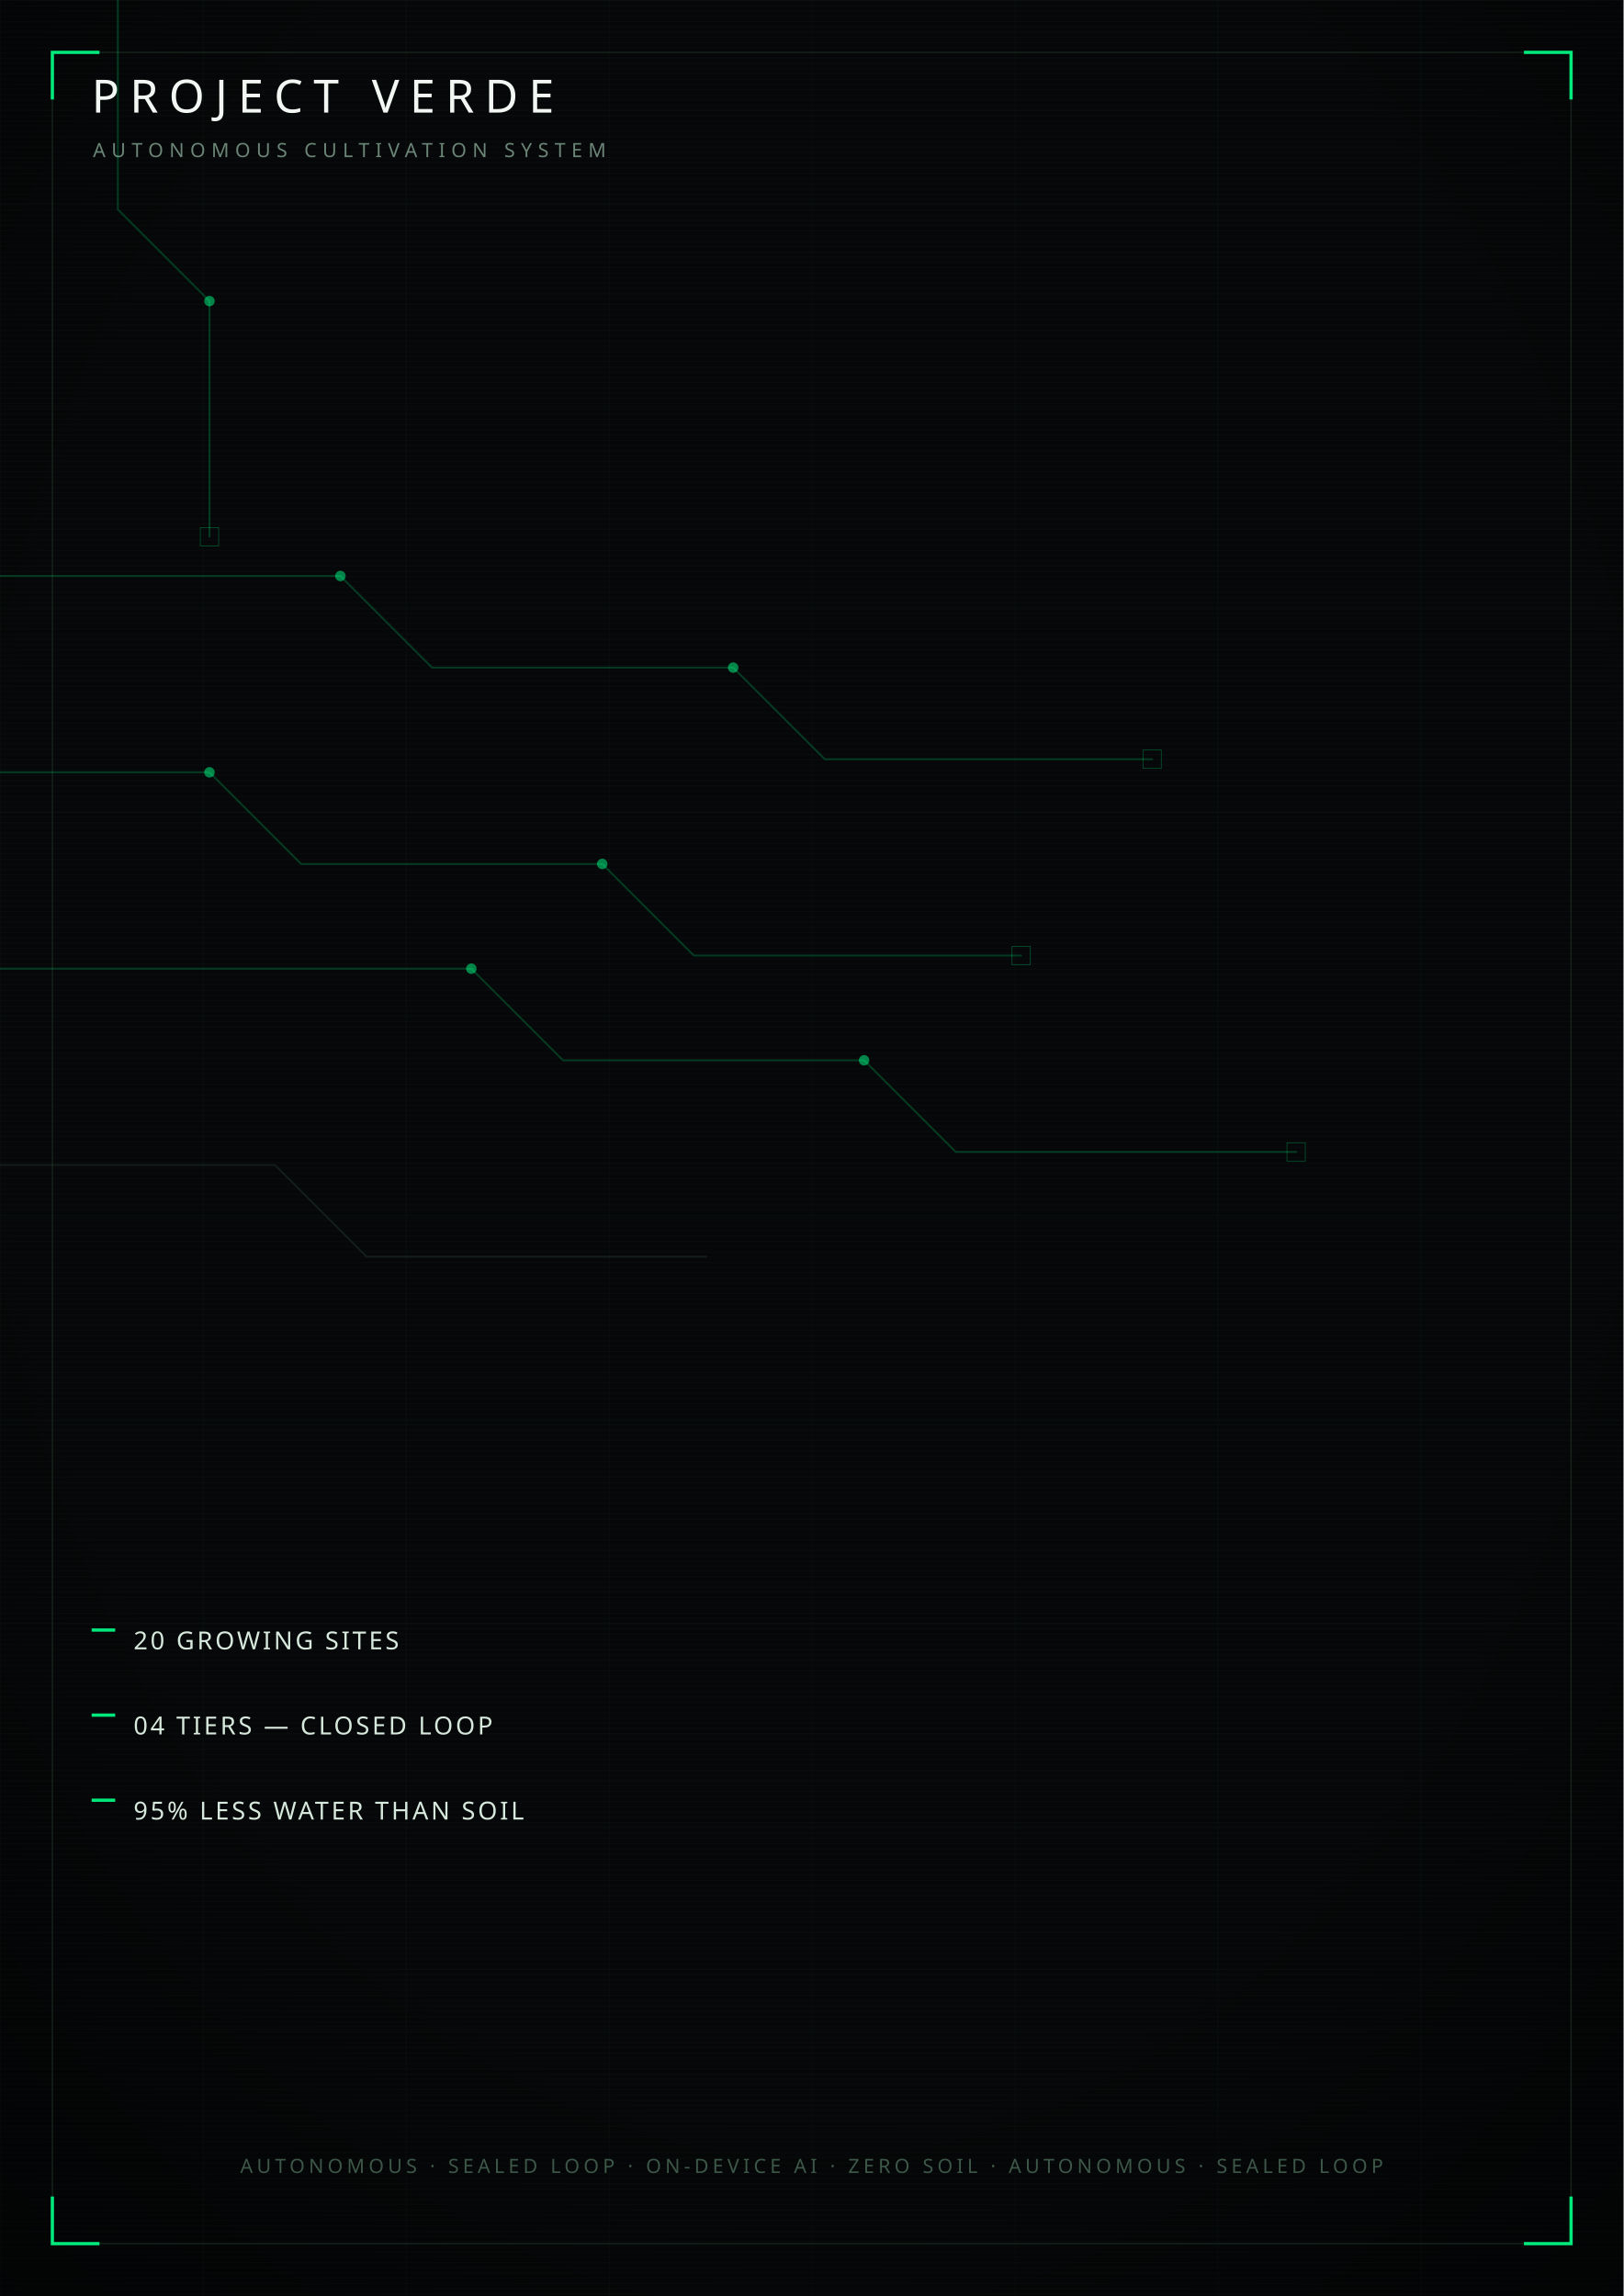
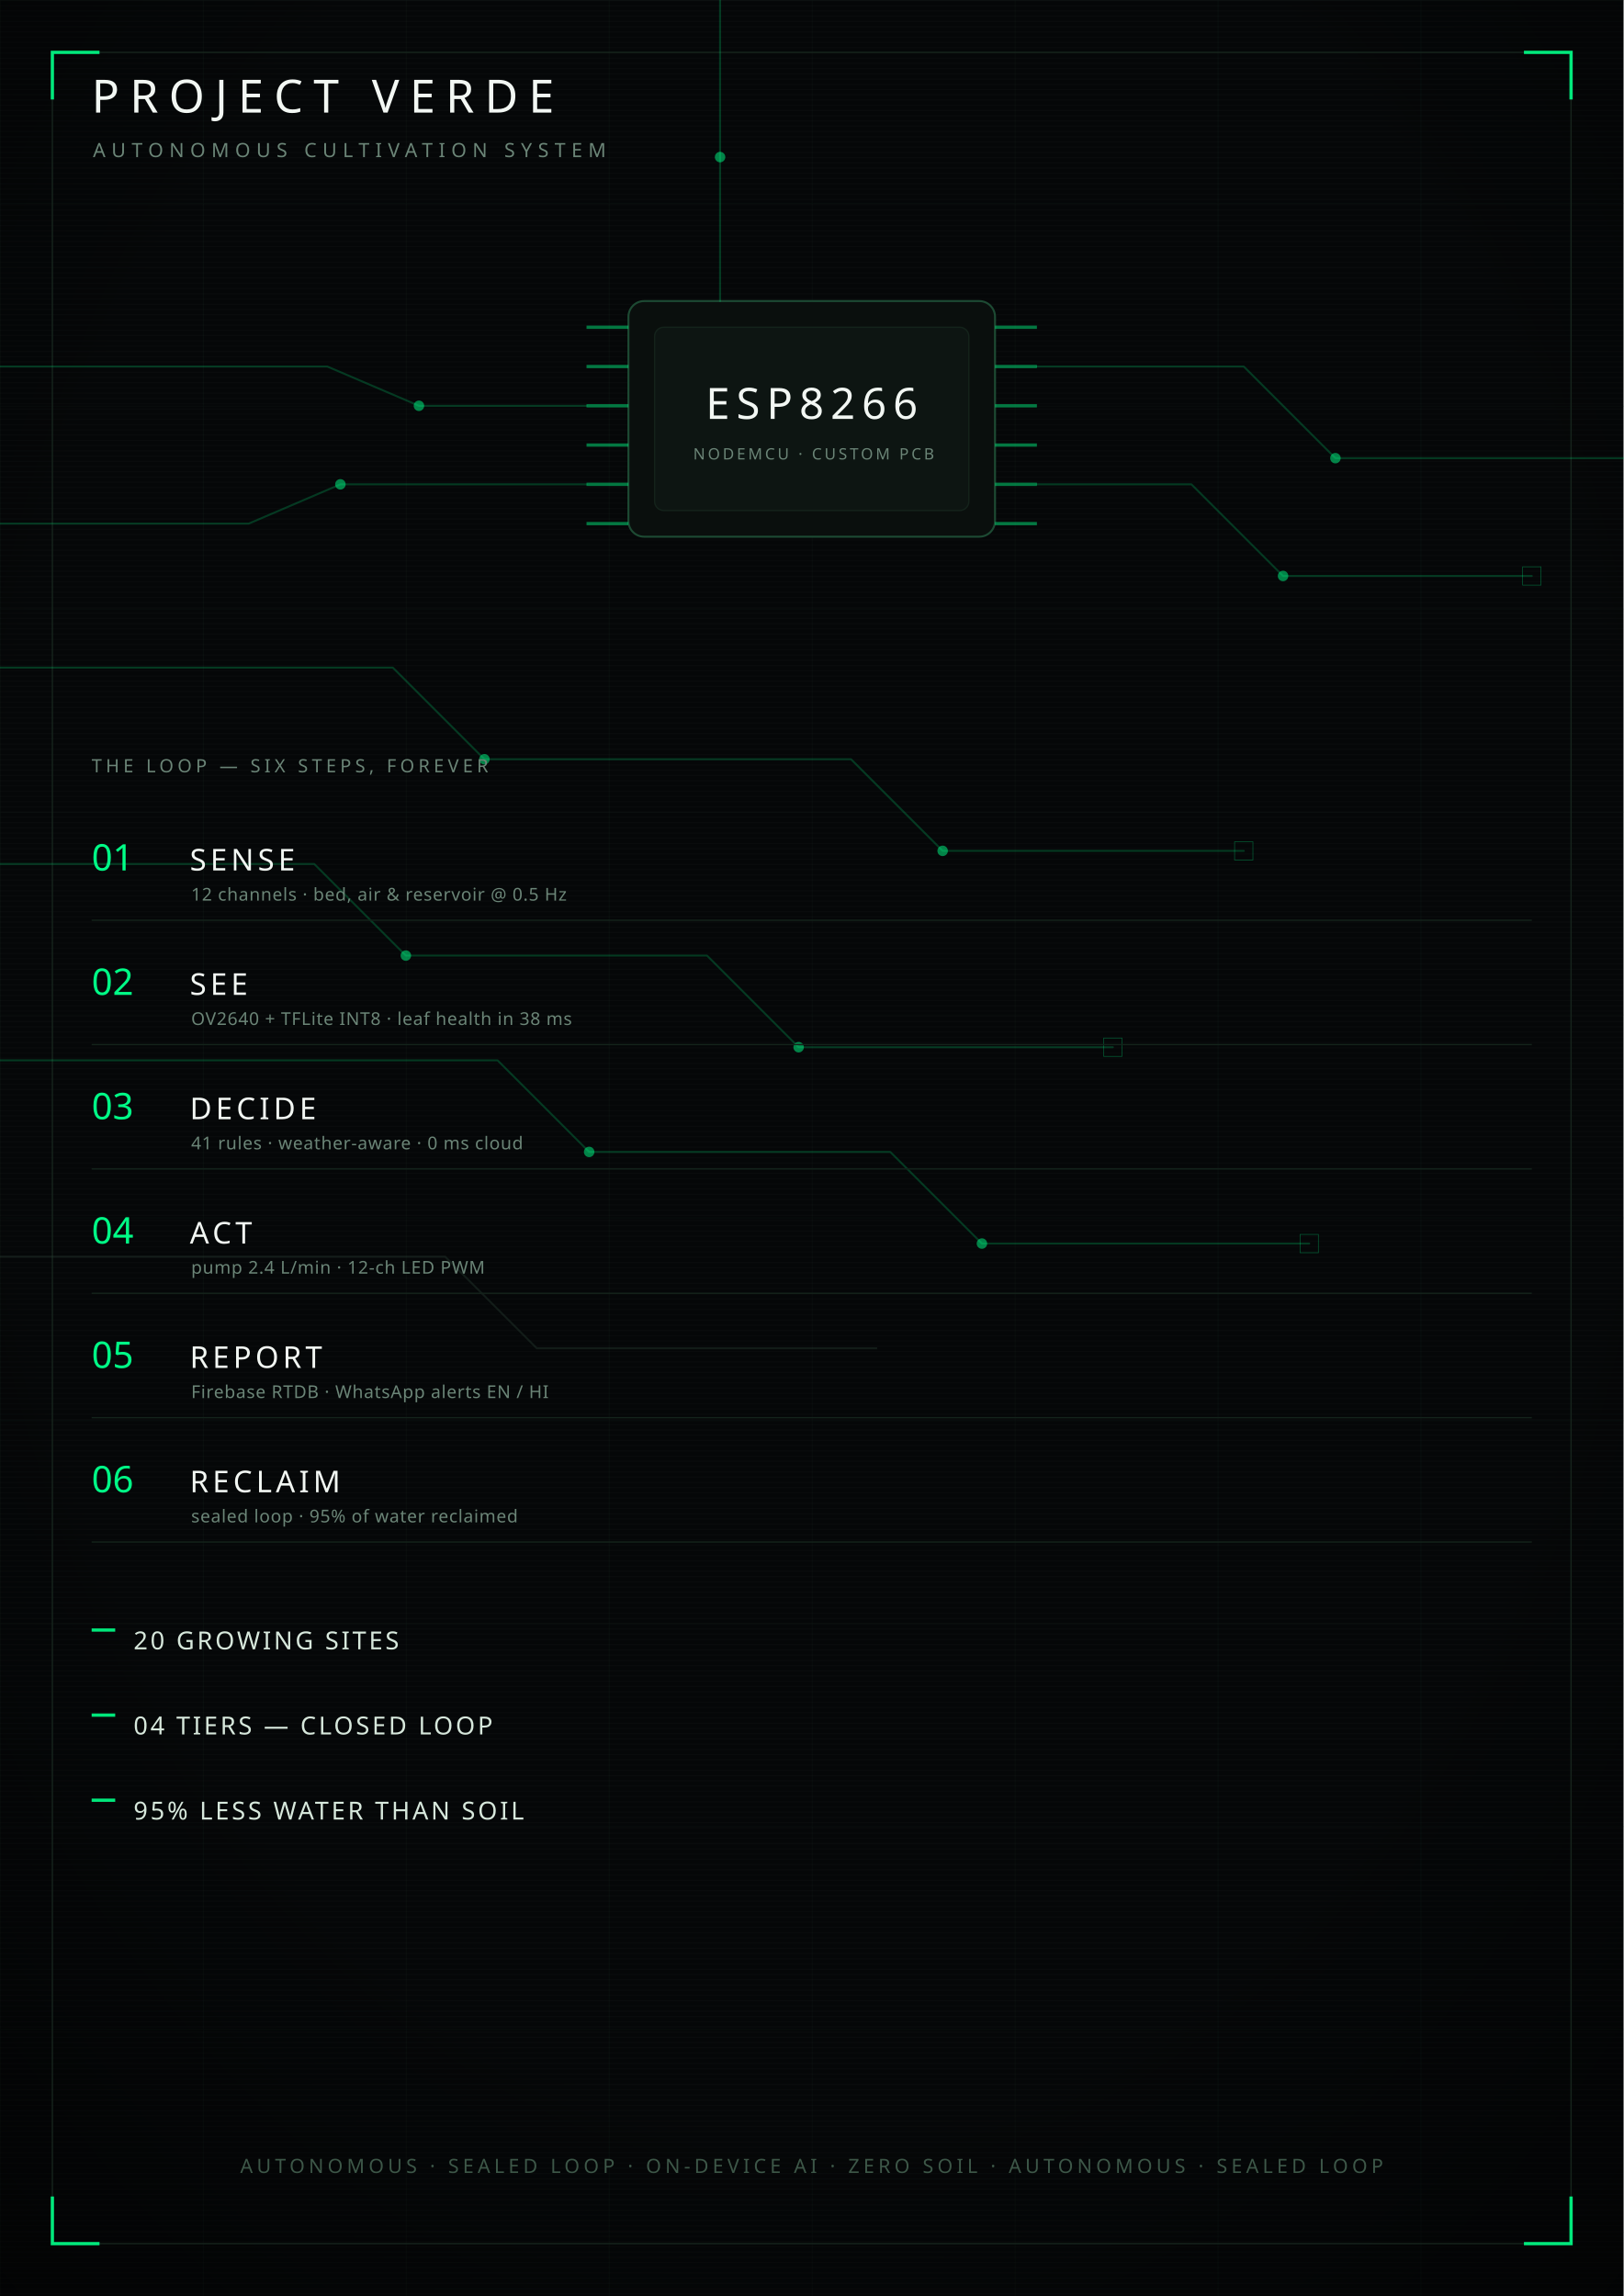
<svg xmlns="http://www.w3.org/2000/svg" width="2480" height="3508" viewBox="0 0 2480 3508">
  <defs>
    <pattern id="grid" width="310" height="310" patternUnits="userSpaceOnUse">
      <path d="M310 0H0V310" fill="none" stroke="#0e1a14" stroke-width="1.5" />
    </pattern>
    <pattern id="scan" width="8" height="8" patternUnits="userSpaceOnUse">
      <rect width="8" height="1.4" fill="#ffffff" opacity="0.022" />
    </pattern>
    <radialGradient id="vig" cx="0.5" cy="0.42" r="0.78">
      <stop offset="0" stop-color="#000000" stop-opacity="0" />
      <stop offset="0.62" stop-color="#000000" stop-opacity="0" />
      <stop offset="1" stop-color="#000000" stop-opacity="0.55" />
    </radialGradient>
    <radialGradient id="glowC" cx="0.5" cy="0.40" r="0.58">
      <stop offset="0" stop-color="#00FF87" stop-opacity="0.17" />
      <stop offset="1" stop-color="#00FF87" stop-opacity="0" />
    </radialGradient>
    <filter id="blurL" x="-80%" y="-80%" width="260%" height="260%">
      <feGaussianBlur stdDeviation="42" />
    </filter>
  </defs>
  <rect width="2480" height="3508" fill="#050708" />
  <rect width="2480" height="3508" fill="url(#grid)" opacity="0.55" />
  <rect width="2480" height="3508" fill="url(#scan)" />
  <rect width="2480" height="3508" fill="url(#vig)" />
  <rect x="80" y="80" width="2320" height="3348" fill="none" stroke="#16241c" stroke-width="2" />
  <g stroke="#00FF87" stroke-width="5" opacity="0.9" fill="none">
    <path d="M80 152V80h72" />
    <path d="M2328 80h72v72" />
    <path d="M2400 3356v72h-72" />
    <path d="M152 3428H80v-72" />
  </g>
  <text x="1240" y="3320" text-anchor="middle" font-family="IBM Plex Mono" font-weight="400" font-size="30" letter-spacing="6" fill="#3d5748">AUTONOMOUS · SEALED LOOP · ON-DEVICE AI · ZERO SOIL · AUTONOMOUS · SEALED LOOP</text>
  <text x="140" y="172" font-family="Oswald" font-weight="500" font-size="70" letter-spacing="16" fill="#F2F7F3">PROJECT VERDE</text>
  <text x="142" y="240" font-family="IBM Plex Mono" font-weight="400" font-size="30" letter-spacing="9" fill="#6b8577">AUTONOMOUS CULTIVATION SYSTEM</text>
+   <rect x="960" y="460" width="560" height="360" rx="24" fill="#0a0f0d" stroke="#1d4a33" stroke-width="3" />
+   <rect x="1000" y="500" width="480" height="280" rx="14" fill="#0d1512" stroke="#14231b" stroke-width="2" />
+   <text x="1240" y="640" text-anchor="middle" font-family="Oswald" font-weight="500" font-size="66" letter-spacing="10" fill="#F2F7F3">ESP8266</text>
+   <text x="1243" y="702" text-anchor="middle" font-family="IBM Plex Mono" font-weight="400" font-size="24" letter-spacing="4" fill="#6b8577">NODEMCU · CUSTOM PCB</text>
+   <g stroke="#00FF87" stroke-width="5" opacity="0.45">
+     <line x1="896" y1="500" x2="960" y2="500" />
+     <line x1="896" y1="560" x2="960" y2="560" />
+     <line x1="896" y1="620" x2="960" y2="620" />
+     <line x1="896" y1="680" x2="960" y2="680" />
+     <line x1="896" y1="740" x2="960" y2="740" />
+     <line x1="896" y1="800" x2="960" y2="800" />
+     <line x1="1520" y1="500" x2="1584" y2="500" />
+     <line x1="1520" y1="560" x2="1584" y2="560" />
+     <line x1="1520" y1="620" x2="1584" y2="620" />
+     <line x1="1520" y1="680" x2="1584" y2="680" />
+     <line x1="1520" y1="740" x2="1584" y2="740" />
+     <line x1="1520" y1="800" x2="1584" y2="800" />
+   </g>
  <g stroke="#00FF87" stroke-width="3" fill="none" opacity="0.20" stroke-linejoin="round" stroke-linecap="round">
-     <path d="M-10 880 H520 L660 1020 H1120 L1260 1160 H1760" />
-     <path d="M-10 1180 H320 L460 1320 H920 L1060 1460 H1560" />
-     <path d="M-10 1480 H720 L860 1620 H1320 L1460 1760 H1980" />
-     <path d="M180 -10 V320 L320 460 V820" />
+     <path d="M-10 560 H500 L640 620 H896" />
+     <path d="M-10 800 H380 L520 740 H896" />
+     <path d="M1584 560 H1900 L2040 700 H2490" />
+     <path d="M1584 740 H1820 L1960 880 H2340" />
+     <path d="M-10 1020 H600 L740 1160 H1300 L1440 1300 H1900" />
+     <path d="M-10 1320 H480 L620 1460 H1080 L1220 1600 H1700" />
+     <path d="M-10 1620 H760 L900 1760 H1360 L1500 1900 H2000" />
+     <path d="M1100 -10 V460" />
  </g>
-   <path d="M-10 1780 H420 L560 1920 H1080" stroke="#2a4237" stroke-width="3" fill="none" opacity="0.35" />
+   <path d="M-10 1920 H680 L820 2060 H1340" stroke="#2a4237" stroke-width="3" fill="none" opacity="0.35" />
  <g fill="#00FF87" opacity="0.5">
-     <circle cx="520" cy="880" r="8" />
-     <circle cx="1120" cy="1020" r="8" />
-     <circle cx="320" cy="1180" r="8" />
-     <circle cx="920" cy="1320" r="8" />
-     <circle cx="720" cy="1480" r="8" />
-     <circle cx="1320" cy="1620" r="8" />
-     <circle cx="320" cy="460" r="8" />
+     <circle cx="640" cy="620" r="8" />
+     <circle cx="520" cy="740" r="8" />
+     <circle cx="2040" cy="700" r="8" />
+     <circle cx="1960" cy="880" r="8" />
+     <circle cx="740" cy="1160" r="8" />
+     <circle cx="1440" cy="1300" r="8" />
+     <circle cx="620" cy="1460" r="8" />
+     <circle cx="1220" cy="1600" r="8" />
+     <circle cx="900" cy="1760" r="8" />
+     <circle cx="1500" cy="1900" r="8" />
+     <circle cx="1100" cy="240" r="8" />
  </g>
  <g fill="none" stroke="#00FF87" opacity="0.35">
-     <rect x="1746" y="1146" width="28" height="28" />
-     <rect x="1546" y="1446" width="28" height="28" />
-     <rect x="1966" y="1746" width="28" height="28" />
-     <rect x="306" y="806" width="28" height="28" />
+     <rect x="1886" y="1286" width="28" height="28" />
+     <rect x="1686" y="1586" width="28" height="28" />
+     <rect x="1986" y="1886" width="28" height="28" />
+     <rect x="2326" y="866" width="28" height="28" />
  </g>
+   <text x="140" y="1180" font-family="IBM Plex Mono" font-weight="500" font-size="28" letter-spacing="6" fill="#6b8577">THE LOOP — SIX STEPS, FOREVER</text>
+   <text x="140" y="1330" font-family="Oswald" font-weight="500" font-size="56" fill="#00FF87">01</text>
+   <text x="290" y="1330" font-family="Oswald" font-weight="500" font-size="46" letter-spacing="6" fill="#F2F7F3">SENSE</text>
+   <text x="292" y="1376" font-family="IBM Plex Mono" font-weight="400" font-size="27" letter-spacing="1" fill="#6b8577">12 channels · bed, air &amp; reservoir @ 0.5 Hz</text>
+   <line x1="140" y1="1406" x2="2340" y2="1406" stroke="#14231b" stroke-width="2" />
+   <text x="140" y="1520" font-family="Oswald" font-weight="500" font-size="56" fill="#00FF87">02</text>
+   <text x="290" y="1520" font-family="Oswald" font-weight="500" font-size="46" letter-spacing="6" fill="#F2F7F3">SEE</text>
+   <text x="292" y="1566" font-family="IBM Plex Mono" font-weight="400" font-size="27" letter-spacing="1" fill="#6b8577">OV2640 + TFLite INT8 · leaf health in 38 ms</text>
+   <line x1="140" y1="1596" x2="2340" y2="1596" stroke="#14231b" stroke-width="2" />
+   <text x="140" y="1710" font-family="Oswald" font-weight="500" font-size="56" fill="#00FF87">03</text>
+   <text x="290" y="1710" font-family="Oswald" font-weight="500" font-size="46" letter-spacing="6" fill="#F2F7F3">DECIDE</text>
+   <text x="292" y="1756" font-family="IBM Plex Mono" font-weight="400" font-size="27" letter-spacing="1" fill="#6b8577">41 rules · weather-aware · 0 ms cloud</text>
+   <line x1="140" y1="1786" x2="2340" y2="1786" stroke="#14231b" stroke-width="2" />
+   <text x="140" y="1900" font-family="Oswald" font-weight="500" font-size="56" fill="#00FF87">04</text>
+   <text x="290" y="1900" font-family="Oswald" font-weight="500" font-size="46" letter-spacing="6" fill="#F2F7F3">ACT</text>
+   <text x="292" y="1946" font-family="IBM Plex Mono" font-weight="400" font-size="27" letter-spacing="1" fill="#6b8577">pump 2.4 L/min · 12-ch LED PWM</text>
+   <line x1="140" y1="1976" x2="2340" y2="1976" stroke="#14231b" stroke-width="2" />
+   <text x="140" y="2090" font-family="Oswald" font-weight="500" font-size="56" fill="#00FF87">05</text>
+   <text x="290" y="2090" font-family="Oswald" font-weight="500" font-size="46" letter-spacing="6" fill="#F2F7F3">REPORT</text>
+   <text x="292" y="2136" font-family="IBM Plex Mono" font-weight="400" font-size="27" letter-spacing="1" fill="#6b8577">Firebase RTDB · WhatsApp alerts EN / HI</text>
+   <line x1="140" y1="2166" x2="2340" y2="2166" stroke="#14231b" stroke-width="2" />
+   <text x="140" y="2280" font-family="Oswald" font-weight="500" font-size="56" fill="#00FF87">06</text>
+   <text x="290" y="2280" font-family="Oswald" font-weight="500" font-size="46" letter-spacing="6" fill="#F2F7F3">RECLAIM</text>
+   <text x="292" y="2326" font-family="IBM Plex Mono" font-weight="400" font-size="27" letter-spacing="1" fill="#6b8577">sealed loop · 95% of water reclaimed</text>
+   <line x1="140" y1="2356" x2="2340" y2="2356" stroke="#14231b" stroke-width="2" />
  <g>
    <rect x="140" y="2488" width="36" height="5" fill="#00FF87" opacity="0.9" />
    <text x="204" y="2520" font-family="IBM Plex Mono" font-weight="500" font-size="38" letter-spacing="4" fill="#d7e8dc">20 GROWING SITES</text>
    <rect x="140" y="2618" width="36" height="5" fill="#00FF87" opacity="0.9" />
    <text x="204" y="2650" font-family="IBM Plex Mono" font-weight="500" font-size="38" letter-spacing="4" fill="#d7e8dc">04 TIERS — CLOSED LOOP</text>
    <rect x="140" y="2748" width="36" height="5" fill="#00FF87" opacity="0.9" />
    <text x="204" y="2780" font-family="IBM Plex Mono" font-weight="500" font-size="38" letter-spacing="4" fill="#d7e8dc">95% LESS WATER THAN SOIL</text>
  </g>
</svg>
